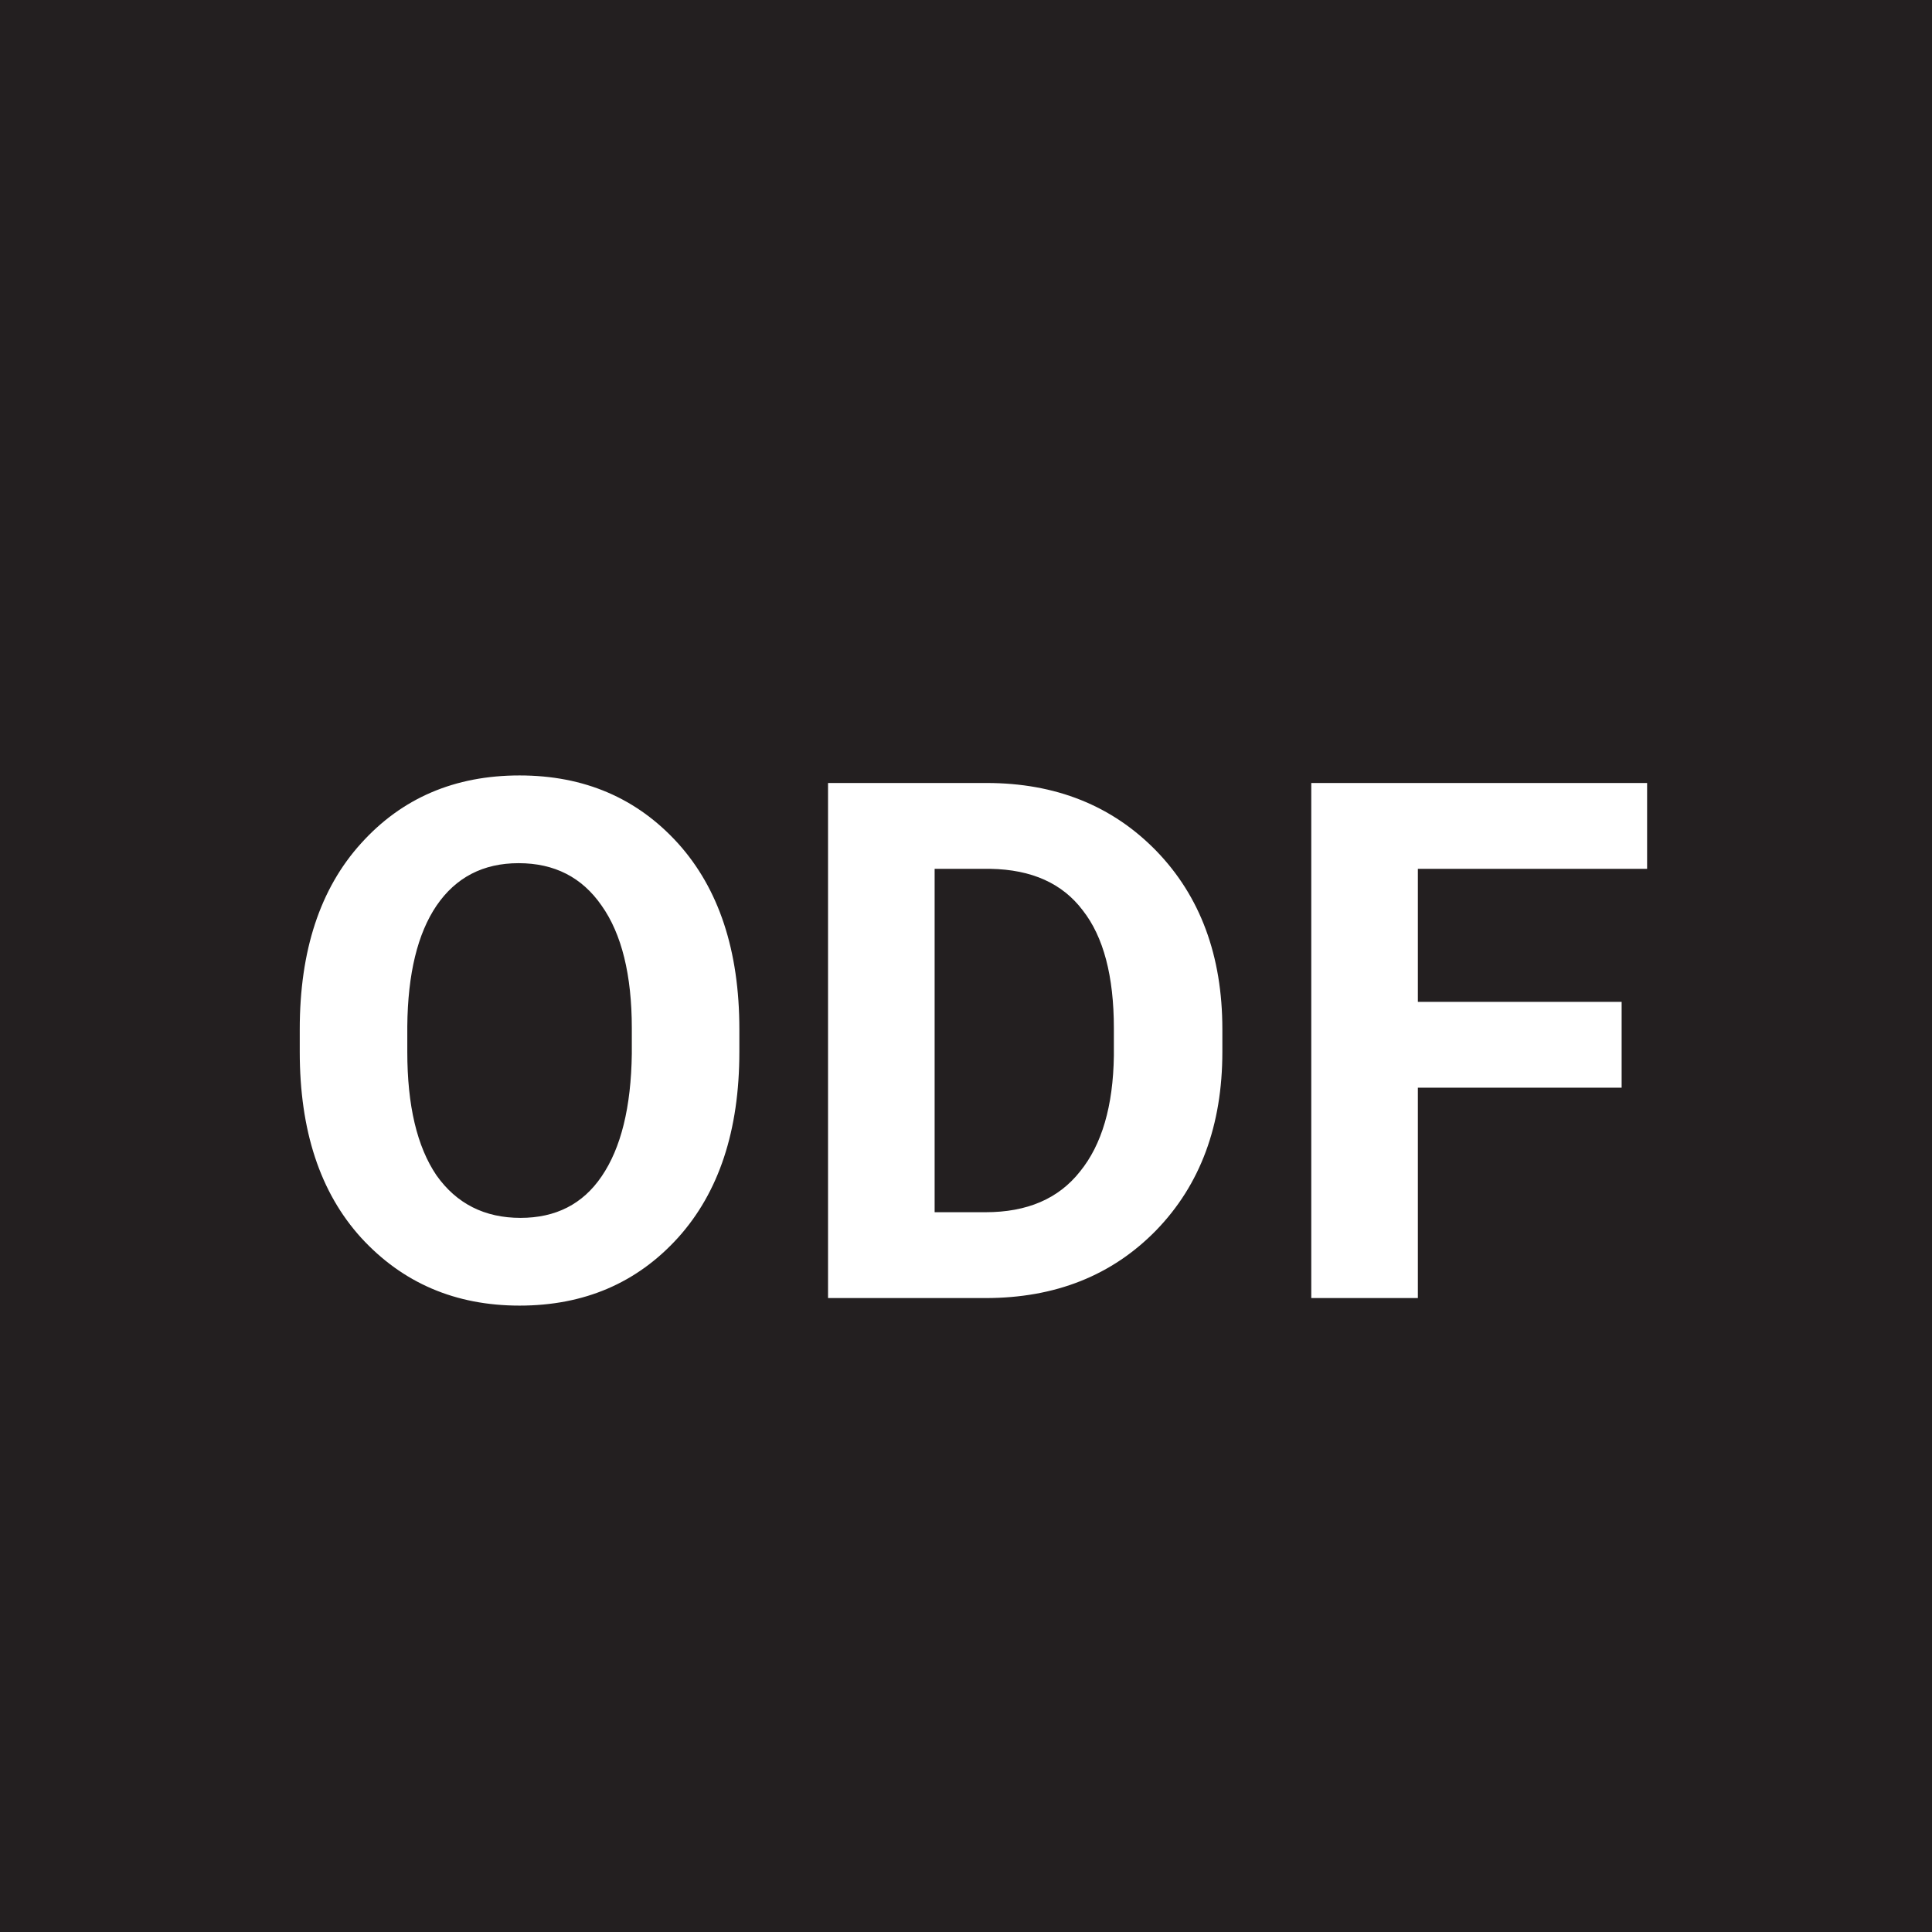
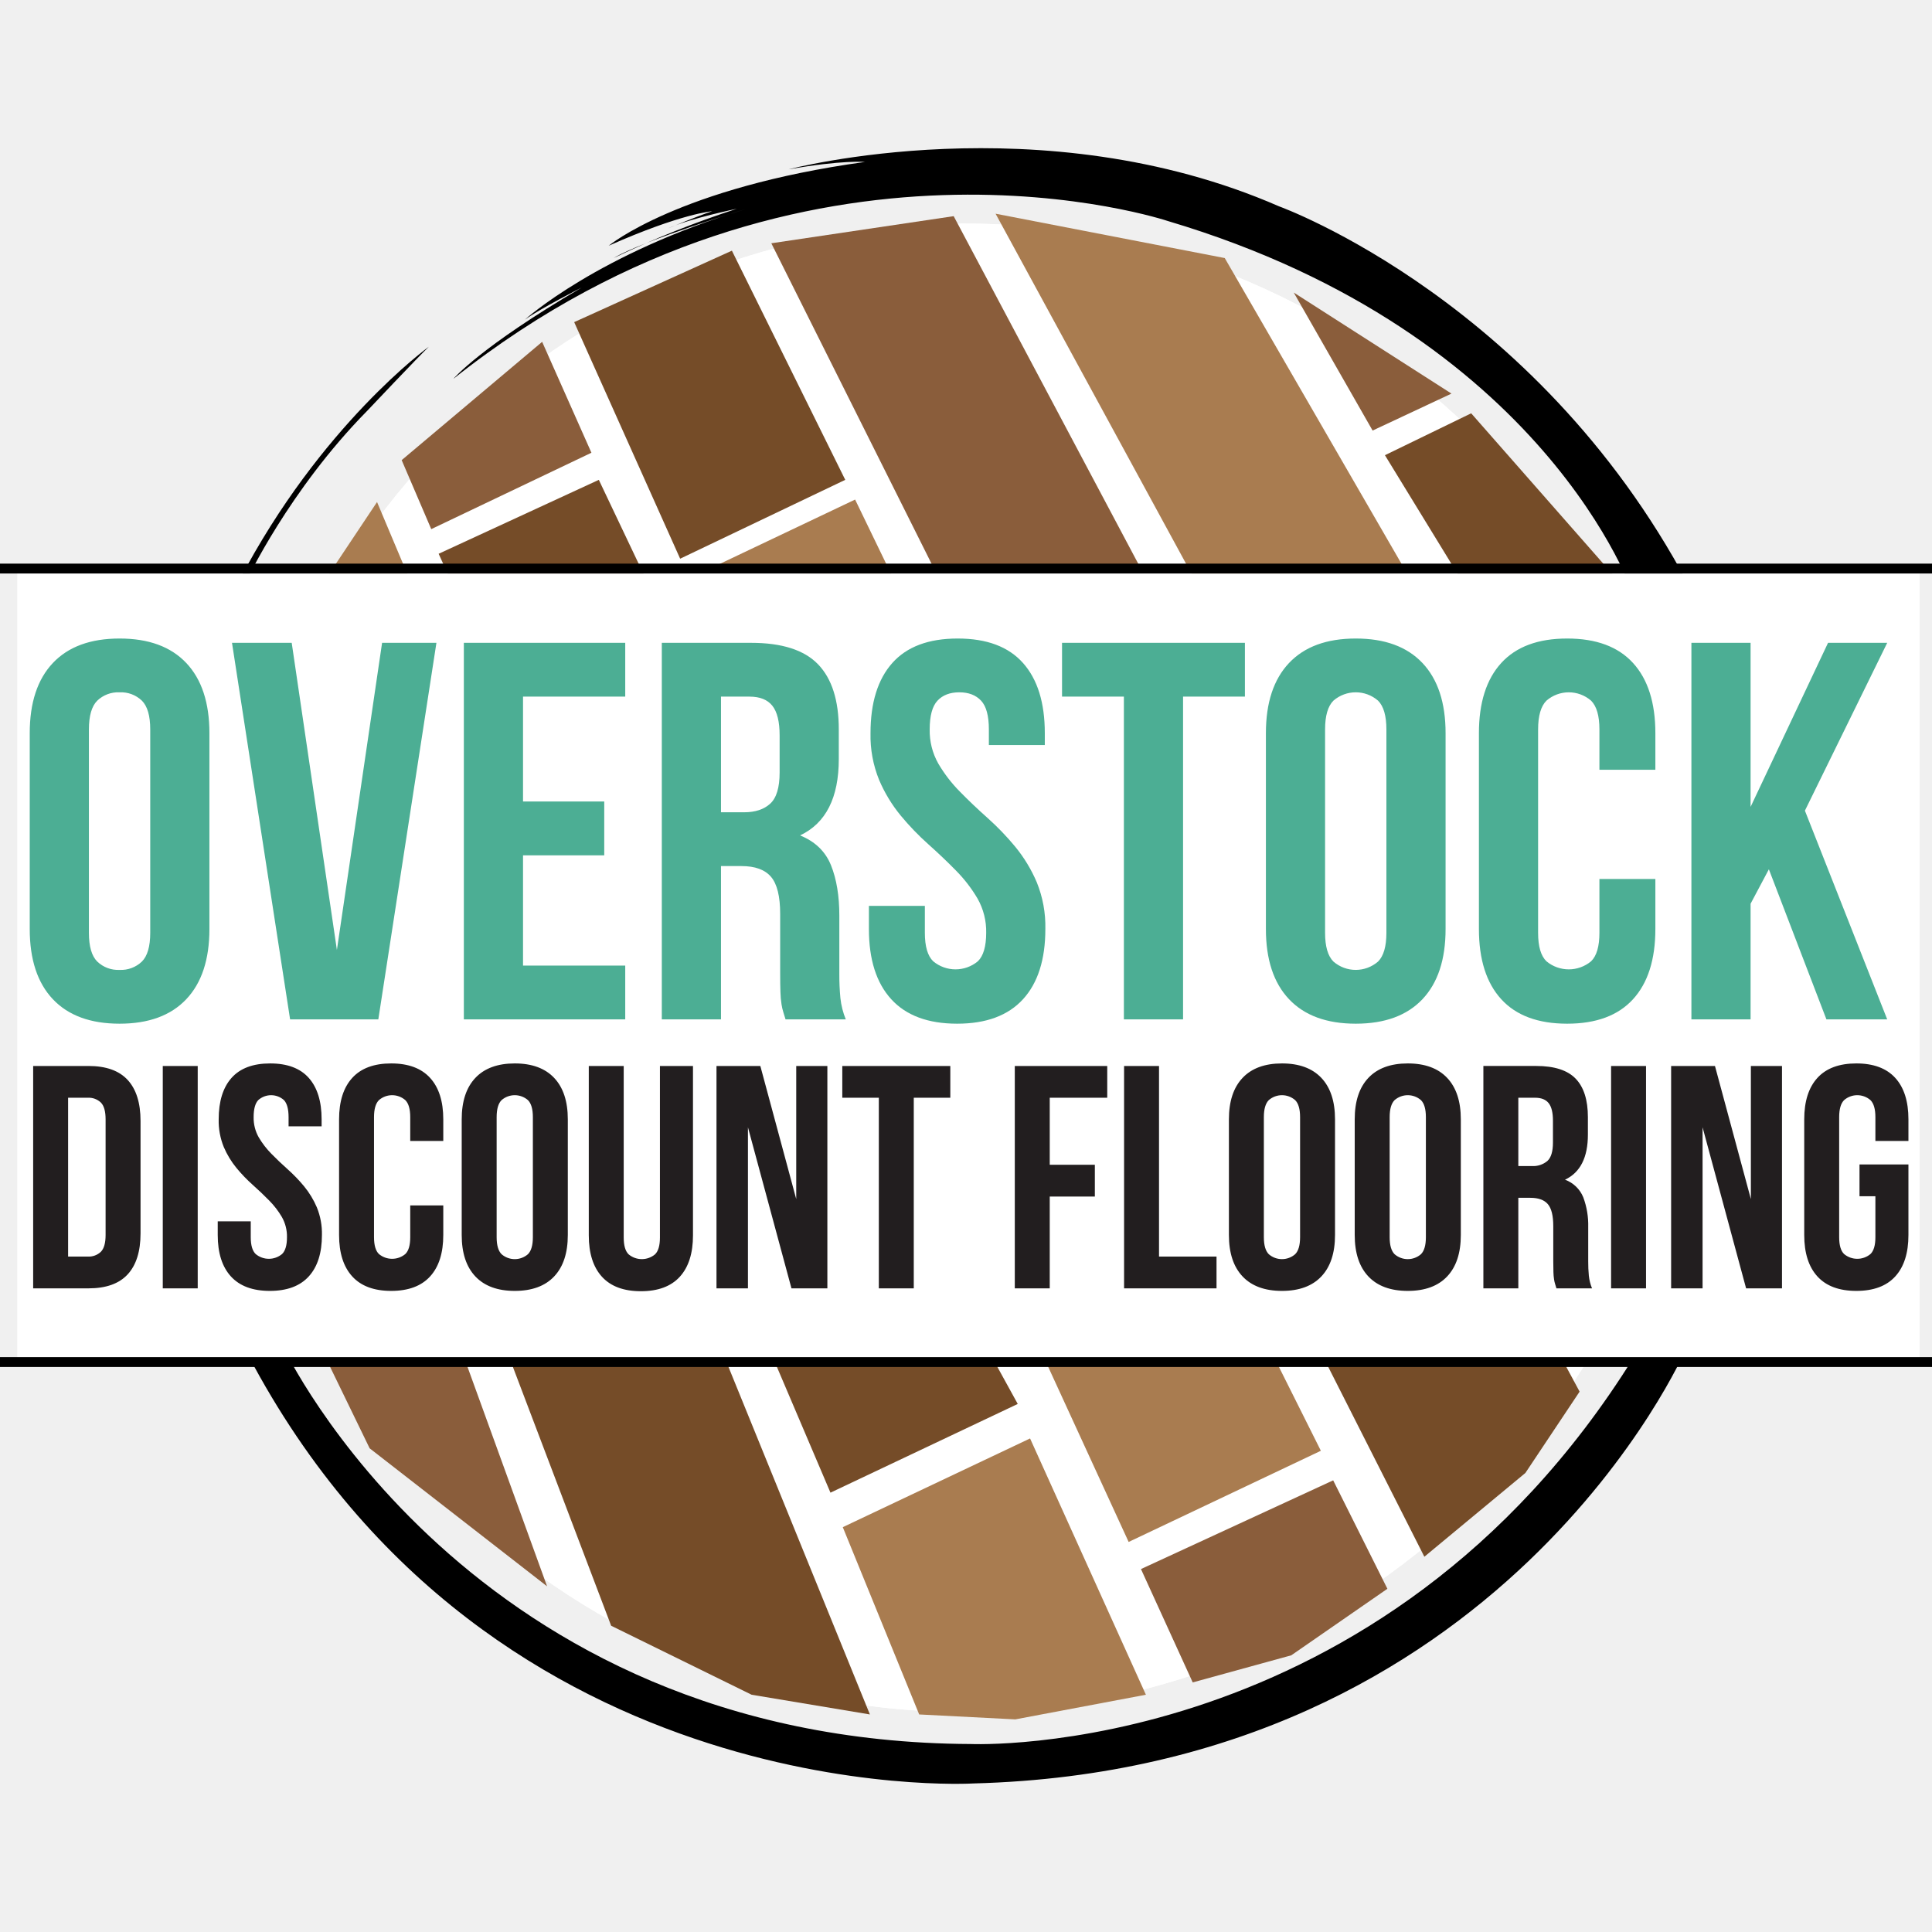
- <svg xmlns="http://www.w3.org/2000/svg" viewBox="0 0 32 32" role="img" aria-label="Overstock Discount Flooring">
-   <rect width="32" height="32" fill="#231f20" />
-   <text x="16" y="21.5" fill="#ffffff" font-family="Poppins, 'Segoe UI', Roboto, Helvetica, Arial, sans-serif" font-size="12" font-weight="700" letter-spacing="0.2" text-anchor="middle">ODF</text>
+ <svg xmlns="http://www.w3.org/2000/svg" viewBox="0 -60.125 784 784" role="img" aria-label="Overstock Discount Flooring">
+   <defs>
+     <style>
+       .cls-1, .cls-3, .cls-4, .cls-5, .cls-6, .cls-7 {
+         fill-rule: evenodd;
+       }
+ 
+       .cls-2 {
+         fill: #fff;
+       }
+ 
+       .cls-3 {
+         fill: #a97c50;
+       }
+ 
+       .cls-4 {
+         fill: #8a5d3b;
+       }
+ 
+       .cls-5 {
+         fill: #754c28;
+       }
+ 
+       .cls-6 {
+         fill: #4cae94;
+       }
+ 
+       .cls-7 {
+         fill: #221e1f;
+       }
+     </style>
+   </defs>
+   <path id="形状_1" data-name="形状 1" class="cls-1" d="M175,82s-44.03,31.845-77,95h3s17.247-36.781,49-69C150,108,170.845,85.956,175,82Z" transform="translate(-1 -1.406)" />
+   <path id="形状_2" data-name="形状 2" class="cls-1" d="M321,10S423.53-17.11,520,25c0,0,107.8,38.763,169,159l-25-1S628.548,76.668,475,31c0,0-147.245-49.442-290,64,0,0,10.684-12.806,52-37,0,0-16.484,8.318-23,13,0,0,29.659-26.911,90-45,0,0-41.443,12.575-54,20a401.742,401.742,0,0,1,50-20s-19.122,3.913-28,8c0,0,11.421-4.818,18-7,0,0-12.4.863-42,14,0,0,28.316-23.569,104-34C352,7,342.827,6.148,321,10ZM116,488s75.092,160.1,279,161c0,0,166.883,7.413,269-157l21-3S611.112,659.34,396,665c0,0-202.865,12.313-299-183Z" transform="translate(-1 -1.406)" />
+   <ellipse id="椭圆_1_拷贝" data-name="椭圆 1 拷贝" class="cls-2" cx="391" cy="332.594" rx="298" ry="302" />
+   <ellipse id="椭圆_1" data-name="椭圆 1" class="cls-2" cx="391" cy="332.594" rx="298" ry="302" />
+   <path id="形状_3" data-name="形状 3" class="cls-3" d="M154,145l16,38-40-2Z" transform="translate(-1 -1.406)" />
+   <path id="形状_4" data-name="形状 4" class="cls-4" d="M164,128l12,28,65-31L221,80Z" transform="translate(-1 -1.406)" />
+   <path id="形状_5" data-name="形状 5" class="cls-5" d="M234,72l43,96,67-32L298,43Z" transform="translate(-1 -1.406)" />
+   <path id="形状_6" data-name="形状 6" class="cls-5" d="M179,166l65-30,19,40-79,1Z" transform="translate(-1 -1.406)" />
+   <path id="形状_7" data-name="形状 7" class="cls-3" d="M287,173l61-29,15,31Z" transform="translate(-1 -1.406)" />
+   <path id="形状_8" data-name="形状 8" class="cls-4" d="M314,40l67,134h84L388,29Z" transform="translate(-1 -1.406)" />
+   <path id="形状_9" data-name="形状 9" class="cls-3" d="M405,28l80,147,87-1L498,46Z" transform="translate(-1 -1.406)" />
+   <path id="形状_10" data-name="形状 10" class="cls-4" d="M526,60l32,56,32-15Z" transform="translate(-1 -1.406)" />
+   <path id="形状_11" data-name="形状 11" class="cls-5" d="M563,126l35-17,58,66H593Z" transform="translate(-1 -1.406)" />
+   <path id="形状_12" data-name="形状 12" class="cls-4" d="M134,494h56l33,91-72-56Z" transform="translate(-1 -1.406)" />
+   <path id="形状_13" data-name="形状 13" class="cls-5" d="M208,493l41,108,57,28,48,8L295,492Z" transform="translate(-1 -1.406)" />
+   <path id="形状_14" data-name="形状 14" class="cls-5" d="M315,493l23,54,76-36-11-20Z" transform="translate(-1 -1.406)" />
+   <path id="形状_15" data-name="形状 15" class="cls-3" d="M343,561l76-36,47,104-53,10-39-2Z" transform="translate(-1 -1.406)" />
+   <path id="形状_16" data-name="形状 16" class="cls-3" d="M425,493l34,74,78-37-19-38Z" transform="translate(-1 -1.406)" />
+   <path id="形状_17" data-name="形状 17" class="cls-4" d="M464,578l78-36,22,44-39,27-40,11Z" transform="translate(-1 -1.406)" />
+   <path id="形状_18" data-name="形状 18" class="cls-5" d="M539,494l40,79,41-34,22-33-7-13Z" transform="translate(-1 -1.406)" />
+   <rect id="矩形_1" data-name="矩形 1" class="cls-2" x="7" y="172.594" width="772" height="321" />
+   <rect id="矩形_2" data-name="矩形 2" y="168.594" width="784" height="4" />
+   <rect id="矩形_2_拷贝" data-name="矩形 2 拷贝" y="490.594" width="784" height="4" />
+   <path id="OVERSTOCK" class="cls-6" d="M37.08,237.284q0-8.293,3.384-11.678a12.241,12.241,0,0,1,9.059-3.384,12.251,12.251,0,0,1,9.059,3.384q3.382,3.387,3.384,11.678V319.8q0,8.3-3.384,11.679a12.239,12.239,0,0,1-9.059,3.383,12.228,12.228,0,0,1-9.059-3.383Q37.076,328.1,37.08,319.8V237.284ZM13.067,318.272q0,18.556,9.387,28.487t27.069,9.933q17.682,0,27.069-9.933t9.387-28.487v-79.46q0-18.551-9.387-28.487t-27.069-9.933q-17.682,0-27.069,9.933t-9.387,28.487v79.46ZM119.376,202.139H95.145l23.576,152.807h35.8L178.1,202.139H156.05L137.713,326.785Zm93.866,21.829h41.476V202.139H189.229V354.946h65.489v-21.83H213.242V288.365H246.2V266.536H213.242V223.968ZM344.218,354.946a31.818,31.818,0,0,1-2.183-8.623,98.1,98.1,0,0,1-.437-9.933V312.815q0-12-3.383-20.411t-12.552-12.115q15.717-7.419,15.717-31V237.284q0-17.682-8.4-26.413T305.8,202.139H269.561V354.946h24.012V292.731h8.3q8.293,0,12.006,4.366t3.711,15.063v24.012q0,4.584.109,7.641a39.935,39.935,0,0,0,.437,5.02,21.607,21.607,0,0,0,.764,3.275q0.435,1.31.873,2.838h24.449ZM305.143,223.968q6.329,0,9.278,3.711t2.947,12.007v15.062q0,9.168-3.821,12.661T302.96,270.9h-9.387V223.968h11.57ZM357.751,257.8a59.329,59.329,0,0,0,8.732,14.408,106.2,106.2,0,0,0,11.242,11.678q6,5.352,11.242,10.7a57.853,57.853,0,0,1,8.732,11.351,27.091,27.091,0,0,1,3.492,13.862q0,8.3-3.383,11.57a14.171,14.171,0,0,1-18.119,0q-3.387-3.274-3.383-11.57V308.885H353.6v9.387q0,18.556,9.059,28.487t26.742,9.933q17.68,0,26.741-9.933t9.059-28.487a47.623,47.623,0,0,0-3.493-18.992,59.531,59.531,0,0,0-8.732-14.407,107.119,107.119,0,0,0-11.242-11.679q-6.006-5.346-11.242-10.7a57.5,57.5,0,0,1-8.732-11.351,27.051,27.051,0,0,1-3.493-13.862q0-8.293,3.166-11.678t8.841-3.384q5.673,0,8.841,3.384t3.165,11.678v6.331h22.7v-4.8q0-18.551-8.841-28.487t-26.523-9.933q-17.682,0-26.523,9.933t-8.841,28.487A47.526,47.526,0,0,0,357.751,257.8Zm74.219-33.836h25.1V354.946h24.012V223.968h25.1V202.139H431.97v21.829Zm106.743,13.316q0-8.293,3.384-11.678a13.818,13.818,0,0,1,18.118,0q3.383,3.387,3.384,11.678V319.8q0,8.3-3.384,11.679a13.821,13.821,0,0,1-18.118,0q-3.387-3.382-3.384-11.679V237.284ZM514.7,318.272q0,18.556,9.387,28.487t27.068,9.933q17.682,0,27.069-9.933t9.387-28.487v-79.46q0-18.551-9.387-28.487t-27.069-9.933q-17.682,0-27.068,9.933T514.7,238.812v79.46Zm135.342-20.3V319.8q0,8.3-3.383,11.57a14.171,14.171,0,0,1-18.119,0q-3.387-3.274-3.383-11.57V237.284q0-8.293,3.383-11.678a13.819,13.819,0,0,1,18.119,0q3.381,3.387,3.383,11.678v16.372h22.7V238.812q0-18.551-9.059-28.487t-26.742-9.933q-17.681,0-26.741,9.933t-9.059,28.487v79.46q0,18.556,9.059,28.487t26.741,9.933q17.682,0,26.742-9.933t9.059-28.487v-20.3h-22.7Zm92.118,56.976h24.667l-33.4-84.7,33.4-68.108H742.816l-31.435,66.58v-66.58H687.369V354.946h24.012V308.012l7.422-13.971Z" transform="translate(-1 -1.406)" />
+   <path id="discount_flooring" data-name="discount flooring" class="cls-7" d="M14.457,464.092H36.888q10.7,0,15.921-5.673t5.221-16.63V396.152q0-10.956-5.221-16.63T36.888,373.85H14.457v90.242ZM36.63,386.741a7.144,7.144,0,0,1,5.286,1.934q1.934,1.933,1.934,6.833v46.925q0,4.9-1.934,6.833A7.144,7.144,0,0,1,36.63,451.2H28.637V386.741H36.63Zm30.423,77.351H81.234V373.85H67.053v90.242ZM91.8,406.723a35.039,35.039,0,0,0,5.157,8.509,62.748,62.748,0,0,0,6.639,6.9q3.544,3.16,6.639,6.317a34.155,34.155,0,0,1,5.157,6.7,16,16,0,0,1,2.062,8.186q0,4.9-2,6.832a8.367,8.367,0,0,1-10.7,0q-2-1.933-2-6.832V436.89H89.354v5.543q0,10.959,5.35,16.824t15.793,5.866q10.442,0,15.792-5.866t5.35-16.824a28.13,28.13,0,0,0-2.062-11.215,35.177,35.177,0,0,0-5.157-8.509,63.412,63.412,0,0,0-6.639-6.9q-3.548-3.158-6.64-6.317a33.956,33.956,0,0,1-5.156-6.7,15.966,15.966,0,0,1-2.063-8.186q0-4.9,1.869-6.9a7.822,7.822,0,0,1,10.443,0q1.866,2,1.869,6.9v3.739H131.51v-2.836q0-10.956-5.221-16.824t-15.663-5.866q-10.443,0-15.664,5.866t-5.221,16.824A28.067,28.067,0,0,0,91.8,406.723Zm75.673,23.721v12.892q0,4.9-2,6.832a8.367,8.367,0,0,1-10.7,0q-2-1.933-2-6.832V394.605q0-4.9,2-6.9a8.162,8.162,0,0,1,10.7,0q2,2,2,6.9v9.669h13.408v-8.766q0-10.956-5.35-16.824t-15.793-5.866q-10.441,0-15.792,5.866t-5.35,16.824v46.925q0,10.959,5.35,16.824t15.792,5.866q10.443,0,15.793-5.866t5.35-16.824V430.444H167.477Zm35.064-35.839q0-4.9,2-6.9a8.162,8.162,0,0,1,10.7,0q2,2,2,6.9v48.731q0,4.9-2,6.9a8.162,8.162,0,0,1-10.7,0q-2-2-2-6.9V394.605ZM188.36,442.433q0,10.959,5.544,16.824t15.985,5.866q10.443,0,15.986-5.866t5.543-16.824V395.508q0-10.956-5.543-16.824t-15.986-5.866q-10.442,0-15.985,5.866t-5.544,16.824v46.925Zm51.566-68.583v68.712q0,10.959,5.35,16.824t15.793,5.866q10.441,0,15.792-5.866t5.35-16.824V373.85H268.8v69.615q0,4.9-2,6.832a8.367,8.367,0,0,1-10.7,0q-2-1.934-2-6.832V373.85H239.926Zm82.249,90.242h14.568V373.85H324.109v54.016L309.541,373.85H291.75v90.242h12.763V398.731ZM342.8,386.741h14.825v77.351h14.181V386.741h14.826V373.85H342.8v12.891Zm84.181,0h23.334V373.85H412.8v90.242h14.181V426.834h18.306V413.943H426.981v-27.2Zm30.166,77.351h37.515V451.2H471.328V373.85H457.147v90.242Zm56.722-69.487q0-4.9,2-6.9a8.162,8.162,0,0,1,10.7,0q2,2,2,6.9v48.731q0,4.9-2,6.9a8.162,8.162,0,0,1-10.7,0q-2-2-2-6.9V394.605Zm-14.181,47.828q0,10.959,5.544,16.824t15.985,5.866q10.443,0,15.986-5.866t5.544-16.824V395.508q0-10.956-5.544-16.824t-15.986-5.866q-10.442,0-15.985,5.866t-5.544,16.824v46.925Zm65.232-47.828q0-4.9,2-6.9a8.162,8.162,0,0,1,10.7,0q2,2,2,6.9v48.731q0,4.9-2,6.9a8.162,8.162,0,0,1-10.7,0q-2-2-2-6.9V394.605Zm-14.181,47.828q0,10.959,5.543,16.824t15.986,5.866q10.443,0,15.986-5.866t5.543-16.824V395.508q0-10.956-5.543-16.824t-15.986-5.866q-10.442,0-15.986,5.866t-5.543,16.824v46.925Zm96.3,21.659A18.869,18.869,0,0,1,645.75,459a57.96,57.96,0,0,1-.257-5.865V439.211a32.316,32.316,0,0,0-2-12.054A12.7,12.7,0,0,0,636.082,420q9.282-4.382,9.282-18.306v-7.091q0-10.442-4.964-15.6t-16.05-5.156h-21.4v90.242h14.181V427.35h4.9q4.9,0,7.09,2.579t2.192,8.9v14.181q0,2.707.064,4.512a23.577,23.577,0,0,0,.258,2.965,12.9,12.9,0,0,0,.451,1.934c0.171,0.515.343,1.075,0.516,1.676h14.438Zm-23.076-77.351q3.738,0,5.479,2.192t1.741,7.09v8.9q0,5.414-2.256,7.477a8.922,8.922,0,0,1-6.253,2.062h-5.543V386.741h6.832Zm30.811,77.351h14.18V373.85h-14.18v90.242Zm54.788,0h14.567V373.85H711.5v54.016L696.928,373.85H679.137v90.242H691.9V398.731Zm46.021-37.386h6.446v16.63q0,4.9-2,6.832a8.367,8.367,0,0,1-10.7,0q-2-1.933-2-6.832V394.605q0-4.9,2-6.9a8.162,8.162,0,0,1,10.7,0q2,2,2,6.9v9.669h13.408v-8.766q0-10.956-5.35-16.824t-15.793-5.866q-10.442,0-15.792,5.866t-5.35,16.824v46.925q0,10.959,5.35,16.824t15.792,5.866q10.443,0,15.793-5.866t5.35-16.824V413.814H755.583v12.892Z" transform="translate(-1 -1.406)" />
</svg>
